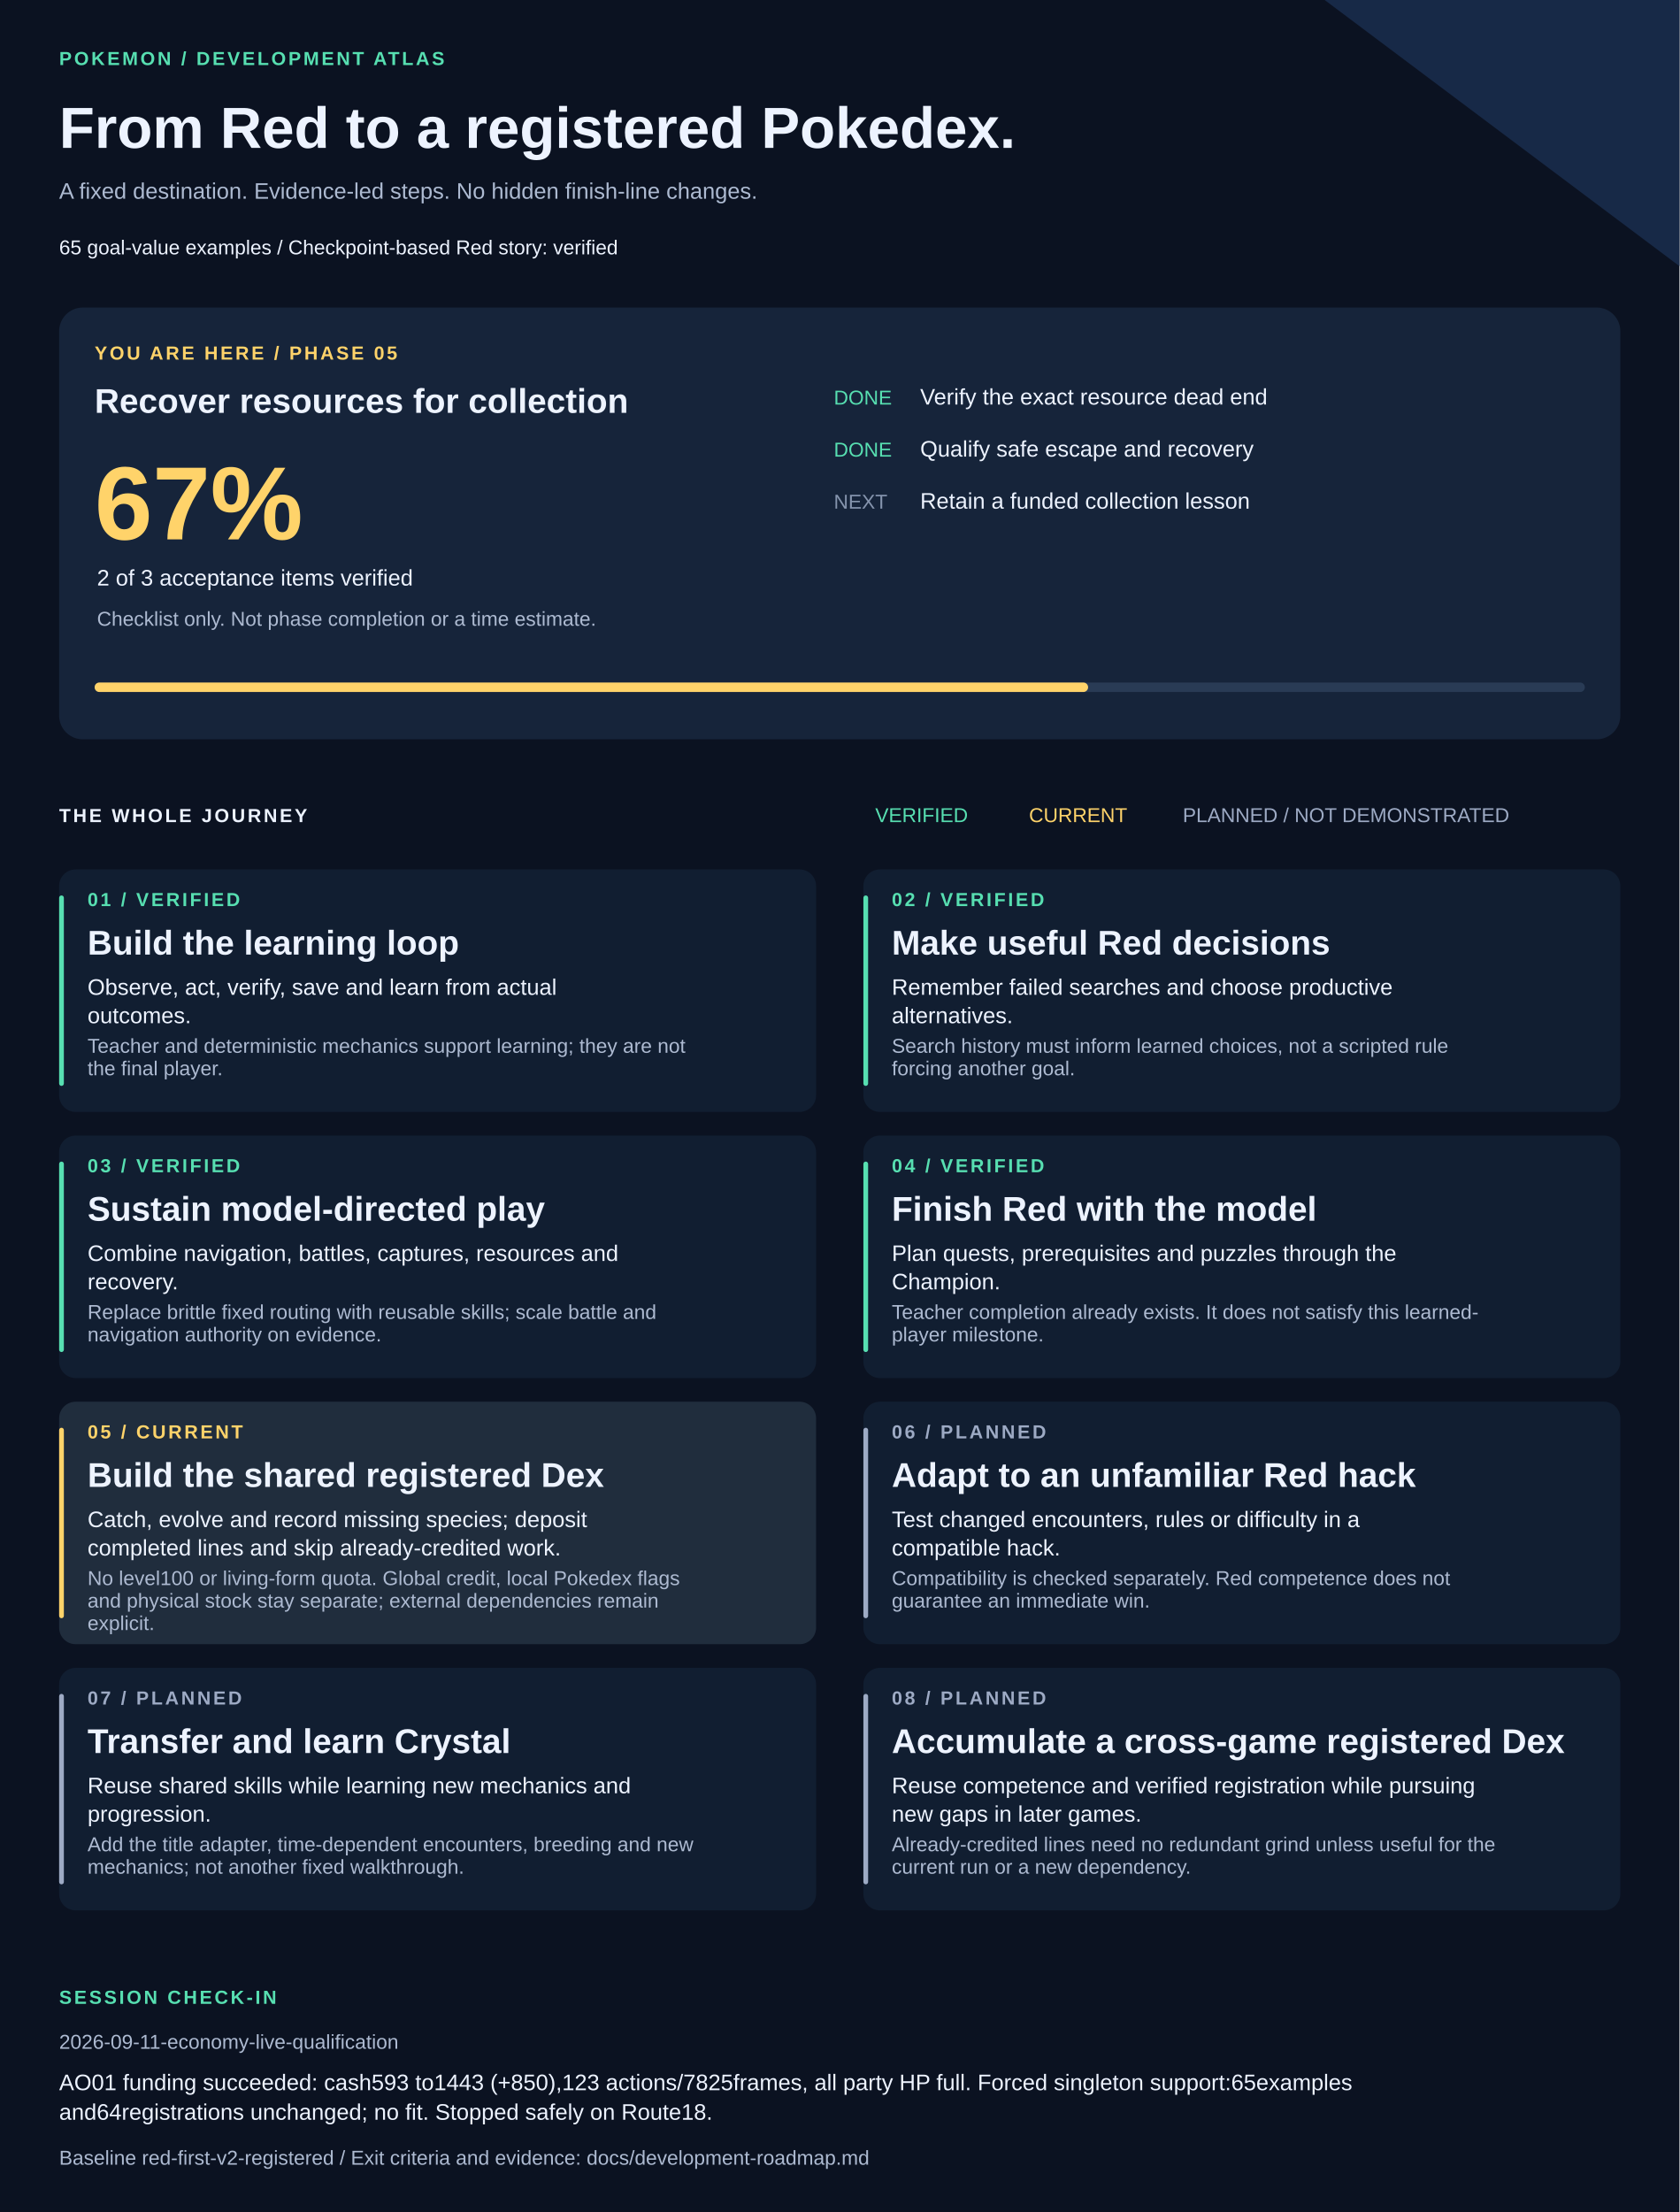
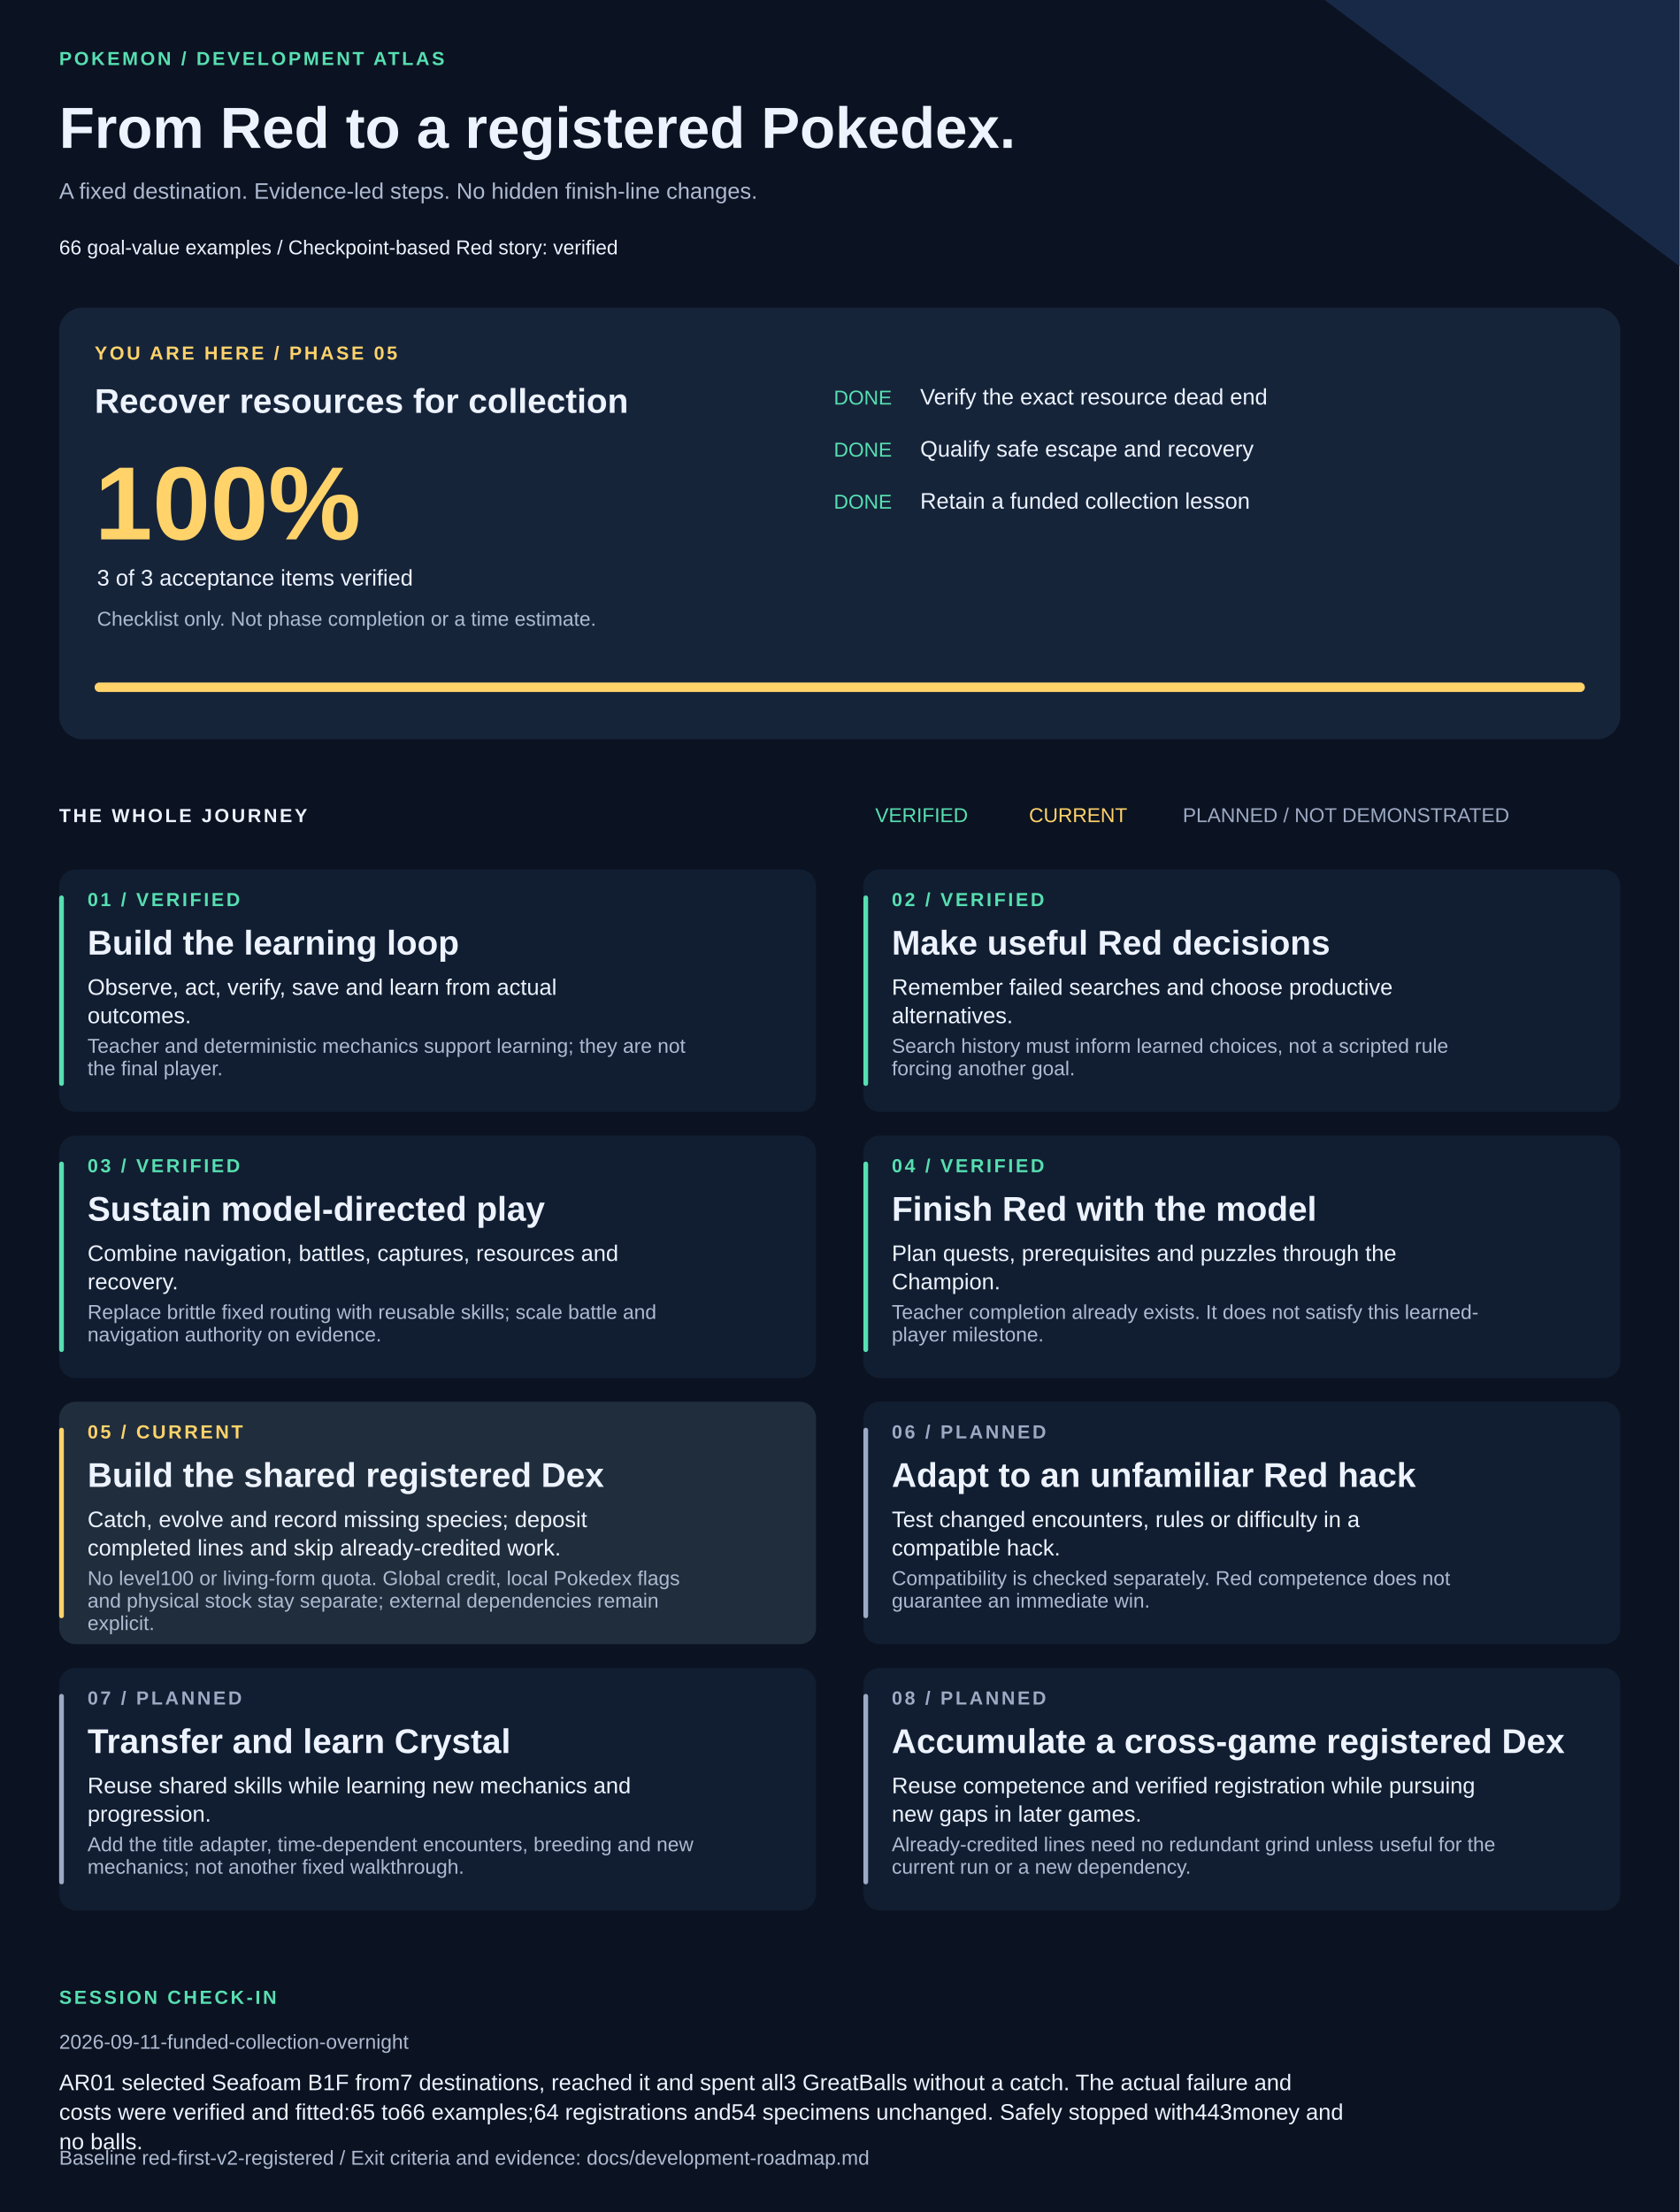
<svg xmlns="http://www.w3.org/2000/svg" width="1420" height="1870" viewBox="0 0 1420 1870" role="img" aria-labelledby="title description">
  <style>text{font-family:Arial,Helvetica,sans-serif;fill:#edf3ff}.muted{fill:#adbad1}.eyebrow{font-size:16px;letter-spacing:2px;font-weight:bold}.heading{font-size:29px;font-weight:bold}.body{font-size:19px}.small{font-size:17px}</style>
  <rect width="1420" height="1870" fill="#0b1221" />
  <path d="M1120 0H1420V225Z" fill="#172947" />
  <text x="50" y="55" class="eyebrow" style="fill:#57dfb1">POKEMON / DEVELOPMENT ATLAS</text>
  <text x="50" y="125" style="font-size:49px;font-weight:bold">From Red to a registered Pokedex.</text>
  <text x="50" y="168" class="body muted">A fixed destination. Evidence-led steps. No hidden finish-line changes.</text>
-   <text x="50" y="215" class="small">65 goal-value examples  /  Checkpoint-based Red story: verified</text>
+   <text x="50" y="215" class="small">66 goal-value examples  /  Checkpoint-based Red story: verified</text>
  <rect x="50" y="260" width="1320" height="365" rx="20" fill="#16243a" />
  <text x="80" y="304" class="eyebrow" style="fill:#ffd36a">YOU ARE HERE / PHASE 05</text>
  <text x="80" y="349" class="heading">Recover resources for collection</text>
-   <text x="80" y="456" style="font-size:88px;font-weight:bold;fill:#ffd36a">67%</text>
-   <text x="82" y="495" class="body">2 of 3 acceptance items verified</text>
+   <text x="80" y="456" style="font-size:88px;font-weight:bold;fill:#ffd36a">100%</text>
+   <text x="82" y="495" class="body">3 of 3 acceptance items verified</text>
  <text x="82" y="529" class="small muted">Checklist only. Not phase completion or a time estimate.</text>
  <text x="705" y="342" class="small" style="fill:#57dfb1">DONE</text>
  <text x="778" y="342" class="body">Verify the exact resource dead end</text>
  <text x="705" y="386" class="small" style="fill:#57dfb1">DONE</text>
  <text x="778" y="386" class="body">Qualify safe escape and recovery</text>
-   <text x="705" y="430" class="small" style="fill:#8594ad">NEXT</text>
+   <text x="705" y="430" class="small" style="fill:#57dfb1">DONE</text>
  <text x="778" y="430" class="body">Retain a funded collection lesson</text>
  <rect x="80" y="577" width="1260" height="8" rx="4" fill="#293b55" />
-   <rect x="80" y="577" width="840" height="8" rx="4" fill="#ffd36a" />
+   <rect x="80" y="577" width="1260" height="8" rx="4" fill="#ffd36a" />
  <text x="50" y="695" class="eyebrow">THE WHOLE JOURNEY</text>
  <text x="740" y="695" class="small" style="fill:#57dfb1">VERIFIED</text>
  <text x="870" y="695" class="small" style="fill:#ffd36a">CURRENT</text>
  <text x="1000" y="695" class="small" style="fill:#9daac4">PLANNED / NOT DEMONSTRATED</text>
  <rect x="50" y="735" width="640" height="205" rx="14" fill="#111e31" />
  <rect x="50" y="757" width="4" height="161" rx="2" fill="#57dfb1" />
  <text x="74" y="766" class="eyebrow" style="fill:#57dfb1">01 / VERIFIED</text>
  <text x="74" y="807" class="heading">Build the learning loop</text>
  <text x="74" y="841" class="body">Observe, act, verify, save and learn from actual</text>
  <text x="74" y="865" class="body">outcomes.</text>
  <text x="74" y="890" class="small muted">Teacher and deterministic mechanics support learning; they are not</text>
  <text x="74" y="909" class="small muted">the final player.</text>
  <rect x="730" y="735" width="640" height="205" rx="14" fill="#111e31" />
  <rect x="730" y="757" width="4" height="161" rx="2" fill="#57dfb1" />
  <text x="754" y="766" class="eyebrow" style="fill:#57dfb1">02 / VERIFIED</text>
  <text x="754" y="807" class="heading">Make useful Red decisions</text>
  <text x="754" y="841" class="body">Remember failed searches and choose productive</text>
  <text x="754" y="865" class="body">alternatives.</text>
  <text x="754" y="890" class="small muted">Search history must inform learned choices, not a scripted rule</text>
  <text x="754" y="909" class="small muted">forcing another goal.</text>
  <rect x="50" y="960" width="640" height="205" rx="14" fill="#111e31" />
  <rect x="50" y="982" width="4" height="161" rx="2" fill="#57dfb1" />
  <text x="74" y="991" class="eyebrow" style="fill:#57dfb1">03 / VERIFIED</text>
  <text x="74" y="1032" class="heading">Sustain model-directed play</text>
  <text x="74" y="1066" class="body">Combine navigation, battles, captures, resources and</text>
  <text x="74" y="1090" class="body">recovery.</text>
  <text x="74" y="1115" class="small muted">Replace brittle fixed routing with reusable skills; scale battle and</text>
  <text x="74" y="1134" class="small muted">navigation authority on evidence.</text>
  <rect x="730" y="960" width="640" height="205" rx="14" fill="#111e31" />
  <rect x="730" y="982" width="4" height="161" rx="2" fill="#57dfb1" />
  <text x="754" y="991" class="eyebrow" style="fill:#57dfb1">04 / VERIFIED</text>
  <text x="754" y="1032" class="heading">Finish Red with the model</text>
  <text x="754" y="1066" class="body">Plan quests, prerequisites and puzzles through the</text>
  <text x="754" y="1090" class="body">Champion.</text>
  <text x="754" y="1115" class="small muted">Teacher completion already exists. It does not satisfy this learned-</text>
  <text x="754" y="1134" class="small muted">player milestone.</text>
  <rect x="50" y="1185" width="640" height="205" rx="14" fill="#202d3d" />
  <rect x="50" y="1207" width="4" height="161" rx="2" fill="#ffd36a" />
  <text x="74" y="1216" class="eyebrow" style="fill:#ffd36a">05 / CURRENT</text>
  <text x="74" y="1257" class="heading">Build the shared registered Dex</text>
  <text x="74" y="1291" class="body">Catch, evolve and record missing species; deposit</text>
  <text x="74" y="1315" class="body">completed lines and skip already-credited work.</text>
  <text x="74" y="1340" class="small muted">No level100 or living-form quota. Global credit, local Pokedex flags</text>
  <text x="74" y="1359" class="small muted">and physical stock stay separate; external dependencies remain</text>
  <text x="74" y="1378" class="small muted">explicit.</text>
  <rect x="730" y="1185" width="640" height="205" rx="14" fill="#111e31" />
  <rect x="730" y="1207" width="4" height="161" rx="2" fill="#9daac4" />
  <text x="754" y="1216" class="eyebrow" style="fill:#9daac4">06 / PLANNED</text>
  <text x="754" y="1257" class="heading">Adapt to an unfamiliar Red hack</text>
  <text x="754" y="1291" class="body">Test changed encounters, rules or difficulty in a</text>
  <text x="754" y="1315" class="body">compatible hack.</text>
  <text x="754" y="1340" class="small muted">Compatibility is checked separately. Red competence does not</text>
  <text x="754" y="1359" class="small muted">guarantee an immediate win.</text>
  <rect x="50" y="1410" width="640" height="205" rx="14" fill="#111e31" />
  <rect x="50" y="1432" width="4" height="161" rx="2" fill="#9daac4" />
  <text x="74" y="1441" class="eyebrow" style="fill:#9daac4">07 / PLANNED</text>
  <text x="74" y="1482" class="heading">Transfer and learn Crystal</text>
  <text x="74" y="1516" class="body">Reuse shared skills while learning new mechanics and</text>
  <text x="74" y="1540" class="body">progression.</text>
  <text x="74" y="1565" class="small muted">Add the title adapter, time-dependent encounters, breeding and new</text>
  <text x="74" y="1584" class="small muted">mechanics; not another fixed walkthrough.</text>
  <rect x="730" y="1410" width="640" height="205" rx="14" fill="#111e31" />
  <rect x="730" y="1432" width="4" height="161" rx="2" fill="#9daac4" />
  <text x="754" y="1441" class="eyebrow" style="fill:#9daac4">08 / PLANNED</text>
  <text x="754" y="1482" class="heading">Accumulate a cross-game registered Dex</text>
  <text x="754" y="1516" class="body">Reuse competence and verified registration while pursuing</text>
  <text x="754" y="1540" class="body">new gaps in later games.</text>
  <text x="754" y="1565" class="small muted">Already-credited lines need no redundant grind unless useful for the</text>
  <text x="754" y="1584" class="small muted">current run or a new dependency.</text>
  <text x="50" y="1694" class="eyebrow" style="fill:#57dfb1">SESSION CHECK-IN</text>
-   <text x="50" y="1732" class="small muted">2026-09-11-economy-live-qualification</text>
-   <text x="50" y="1767" class="body">AO01 funding succeeded: cash593 to1443 (+850),123 actions/7825frames, all party HP full. Forced singleton support:65examples</text>
-   <text x="50" y="1792" class="body">and64registrations unchanged; no fit. Stopped safely on Route18.</text>
+   <text x="50" y="1732" class="small muted">2026-09-11-funded-collection-overnight</text>
+   <text x="50" y="1767" class="body">AR01 selected Seafoam B1F from7 destinations, reached it and spent all3 GreatBalls without a catch. The actual failure and</text>
+   <text x="50" y="1792" class="body">costs were verified and fitted:65 to66 examples;64 registrations and54 specimens unchanged. Safely stopped with443money and</text>
+   <text x="50" y="1817" class="body">no balls.</text>
  <text x="50" y="1830" class="small muted">Baseline red-first-v2-registered / Exit criteria and evidence: docs/development-roadmap.md</text>
</svg>
